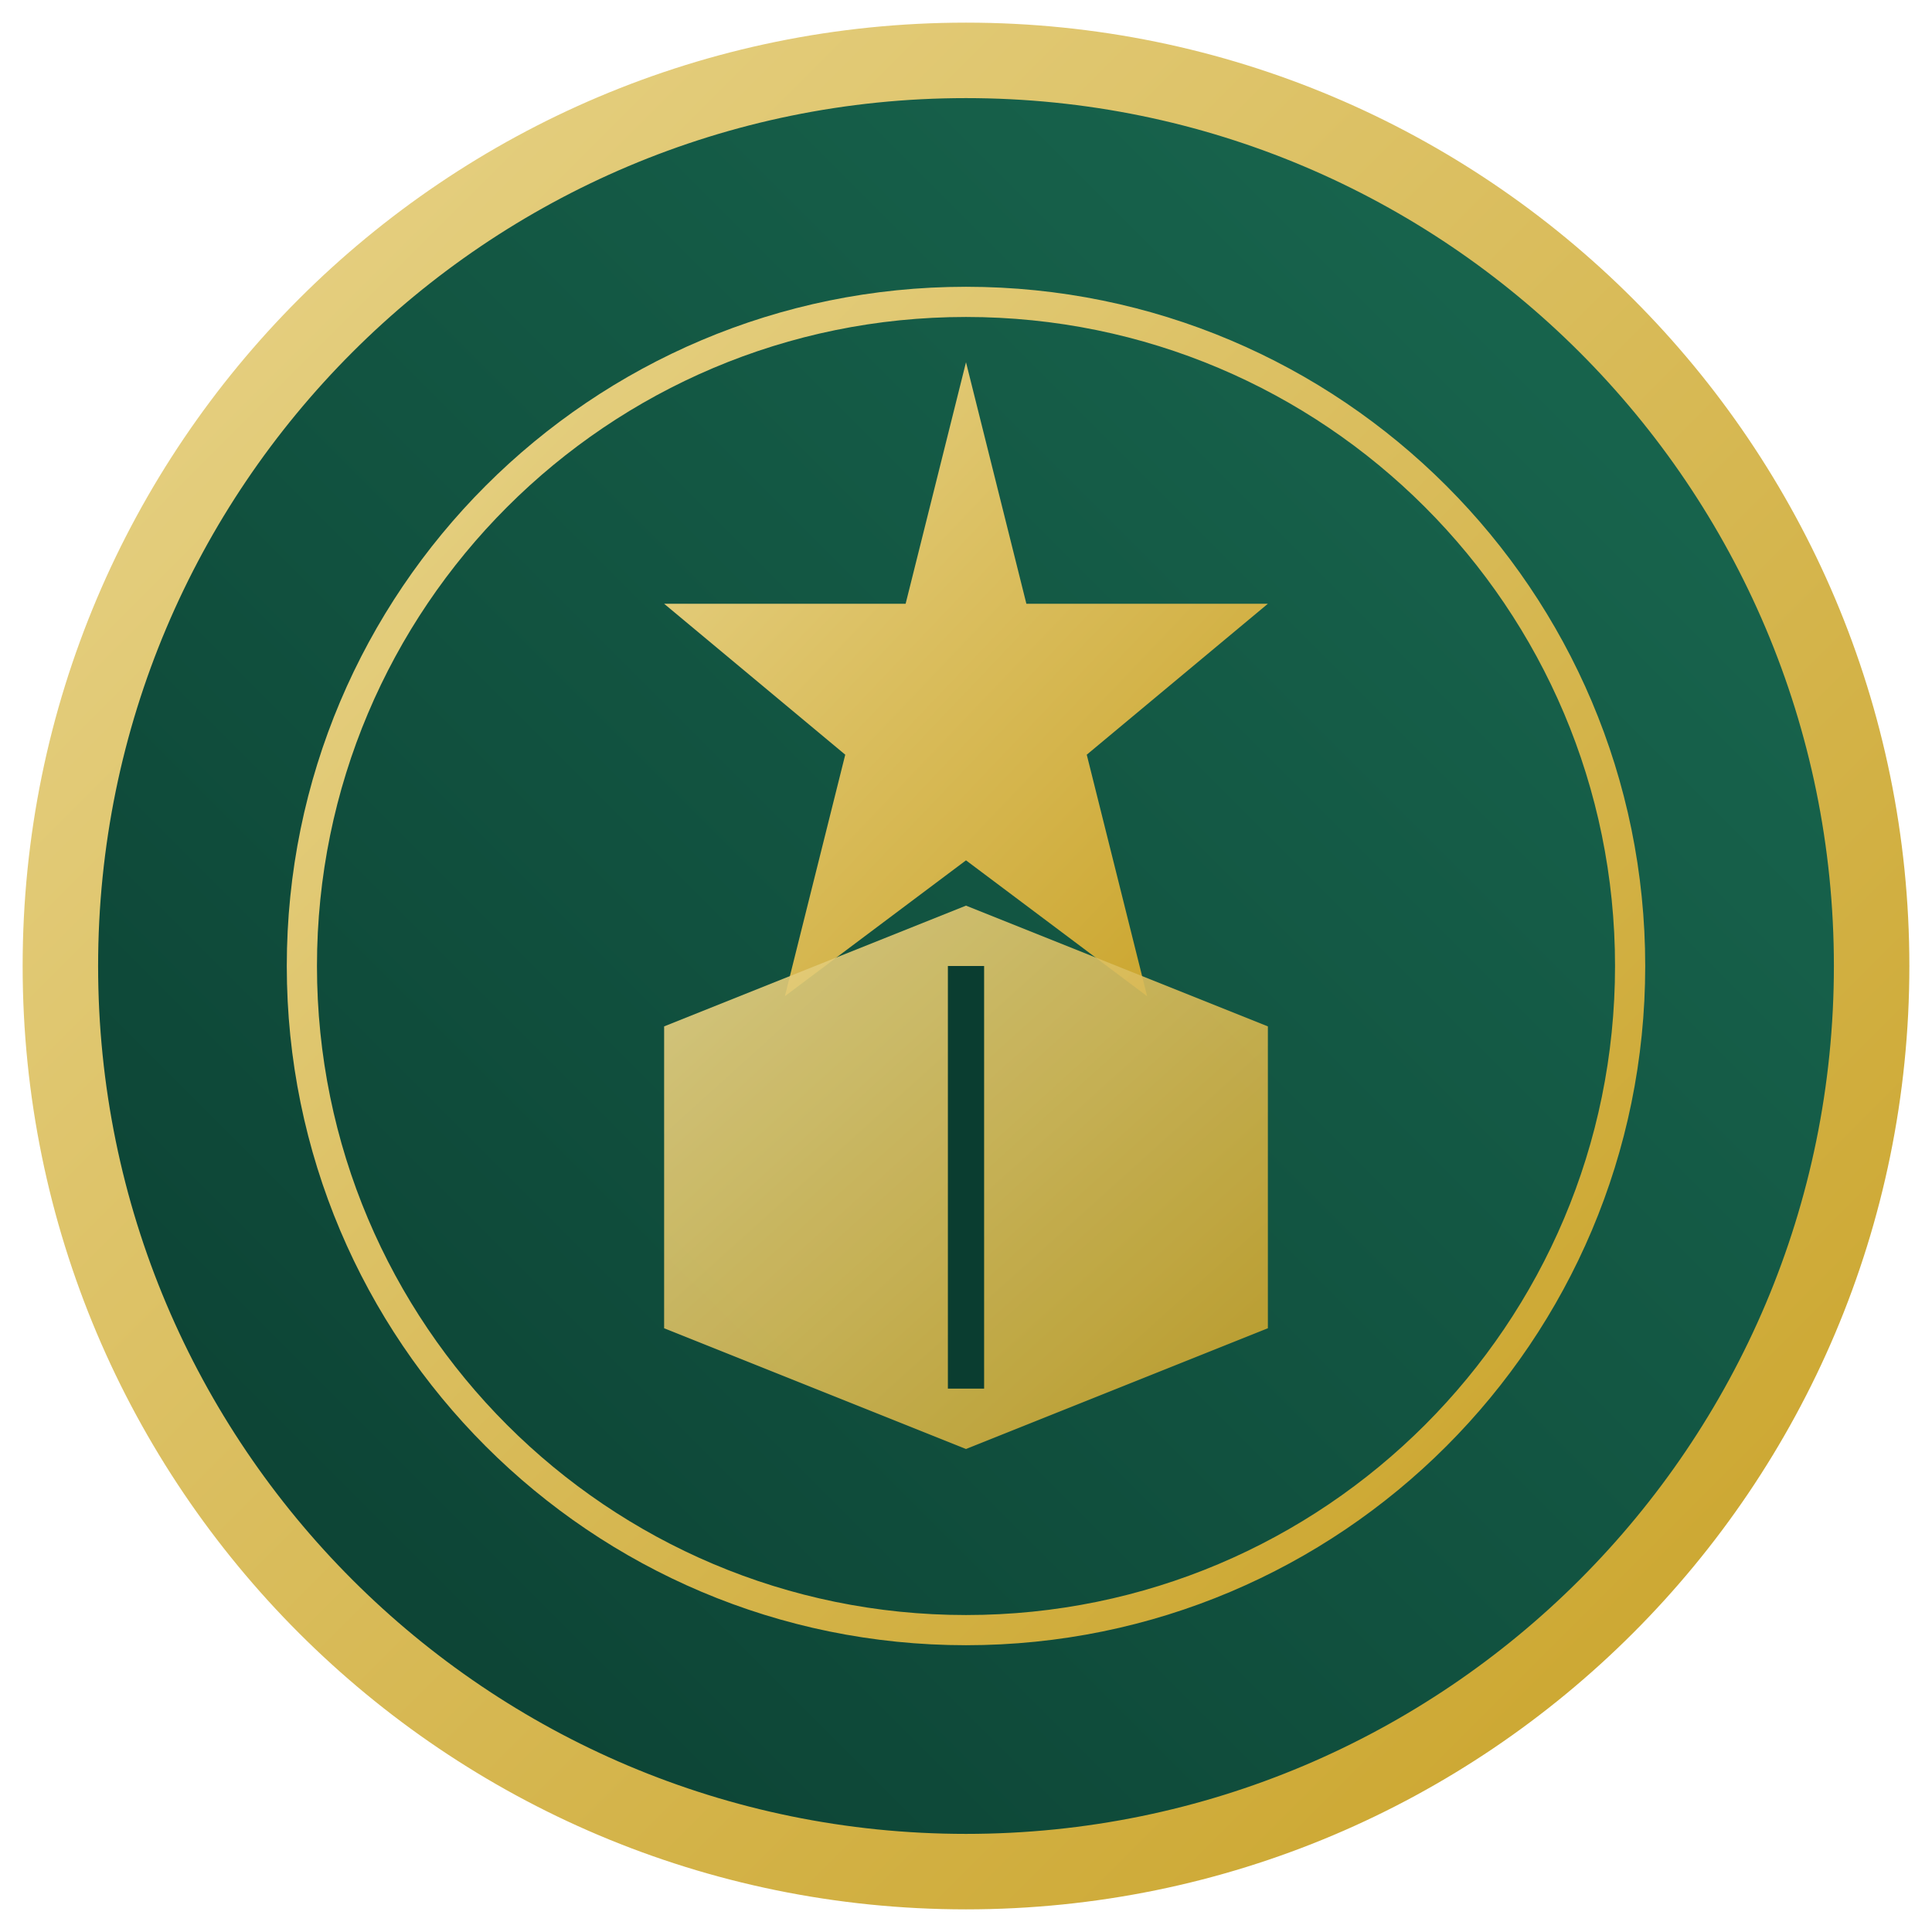
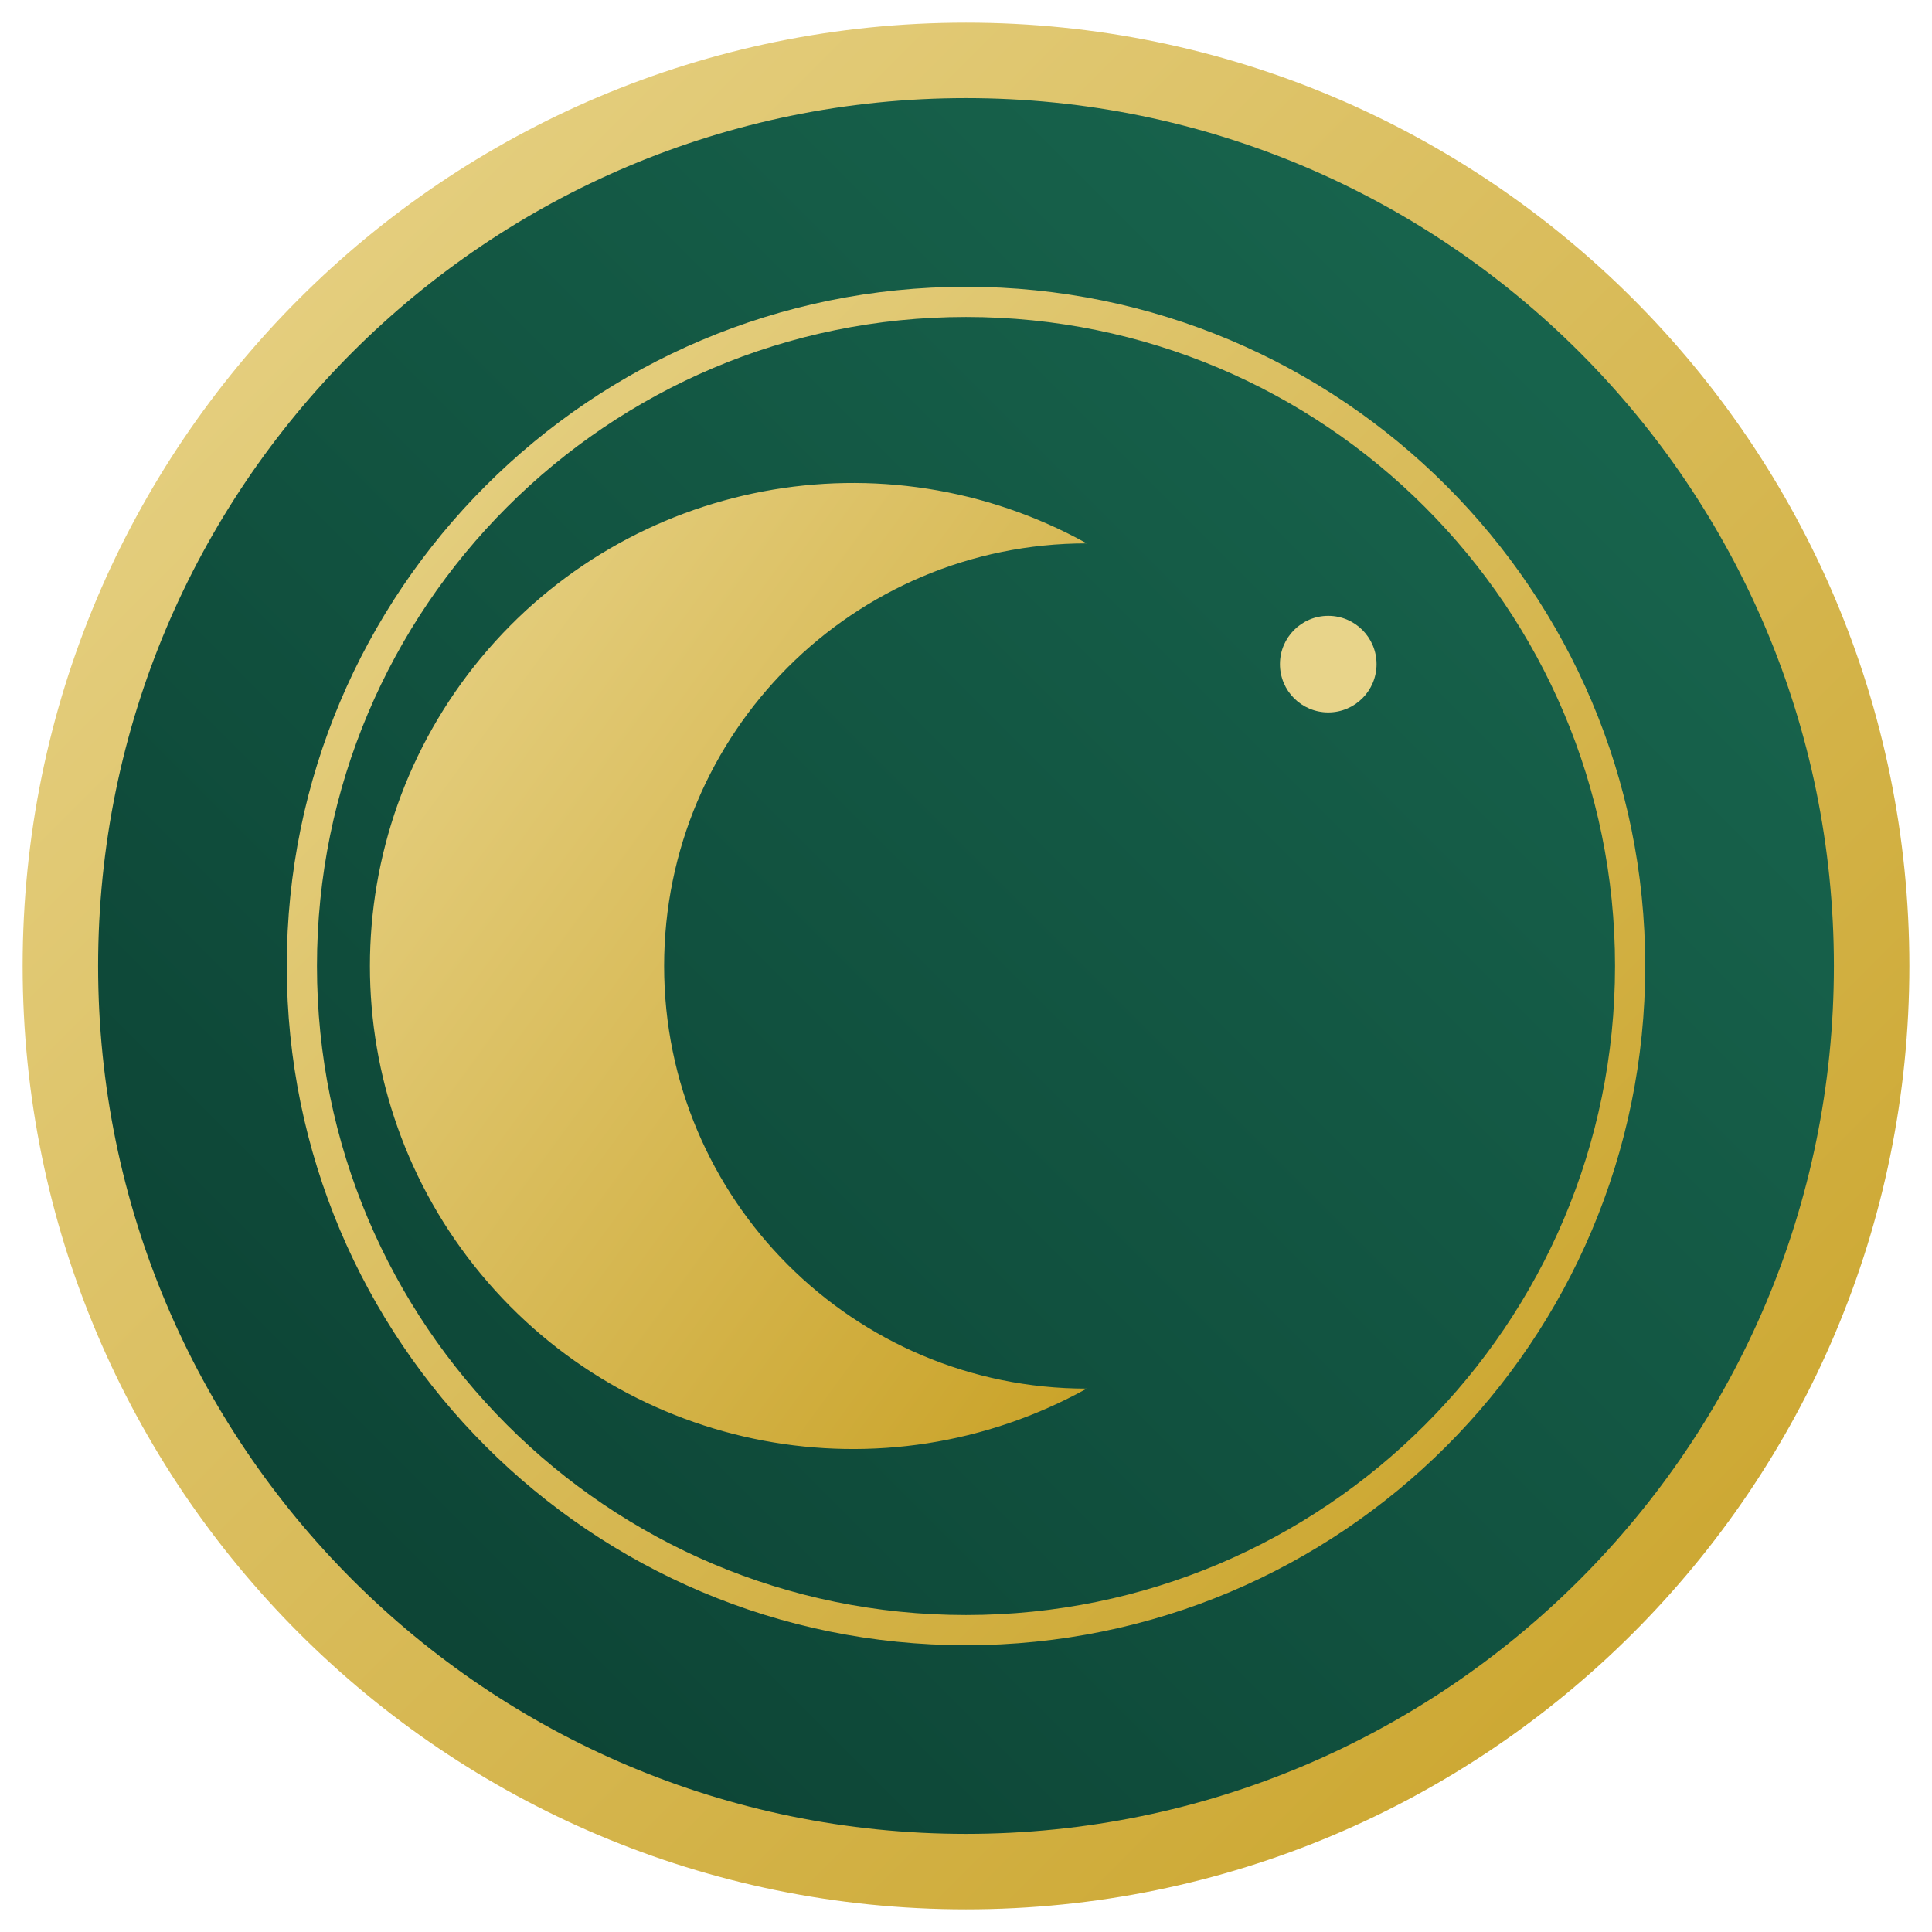
<svg xmlns="http://www.w3.org/2000/svg" viewBox="0 0 64 64">
  <defs>
    <linearGradient id="g" x1="0" y1="1" x2="1" y2="0">
      <stop offset="0%" stop-color="#0a3d30" />
      <stop offset="100%" stop-color="#1a6b52" />
    </linearGradient>
    <linearGradient id="gold" x1="0" y1="0" x2="1" y2="1">
      <stop offset="0%" stop-color="#e8d48a" />
      <stop offset="100%" stop-color="#c9a227" />
    </linearGradient>
  </defs>
  <circle cx="32" cy="32" r="30" fill="url(#g)" stroke="url(#gold)" stroke-width="2.5" />
  <circle cx="32" cy="32" r="22" fill="none" stroke="url(#gold)" stroke-width="1" />
-   <path fill="url(#gold)" d="M32 12 L34 20 H42 L36 25 L38 33 L32 28.5 L26 33 L28 25 L22 20 H30 Z" />
-   <path fill="url(#gold)" opacity="0.9" d="M22 34 L32 30 L42 34 L42 44 L32 48 L22 44 Z" />
-   <path stroke="#0a3d30" stroke-width="1.2" d="M32 32 V46" />
+   <path fill="url(#gold)" d="M36 18 A16 16 0 1 0 36 46 A12 12 0 1 1 36 18 Z" />
+   <circle cx="44" cy="22" r="1.6" fill="#e8d48a" />
</svg>
